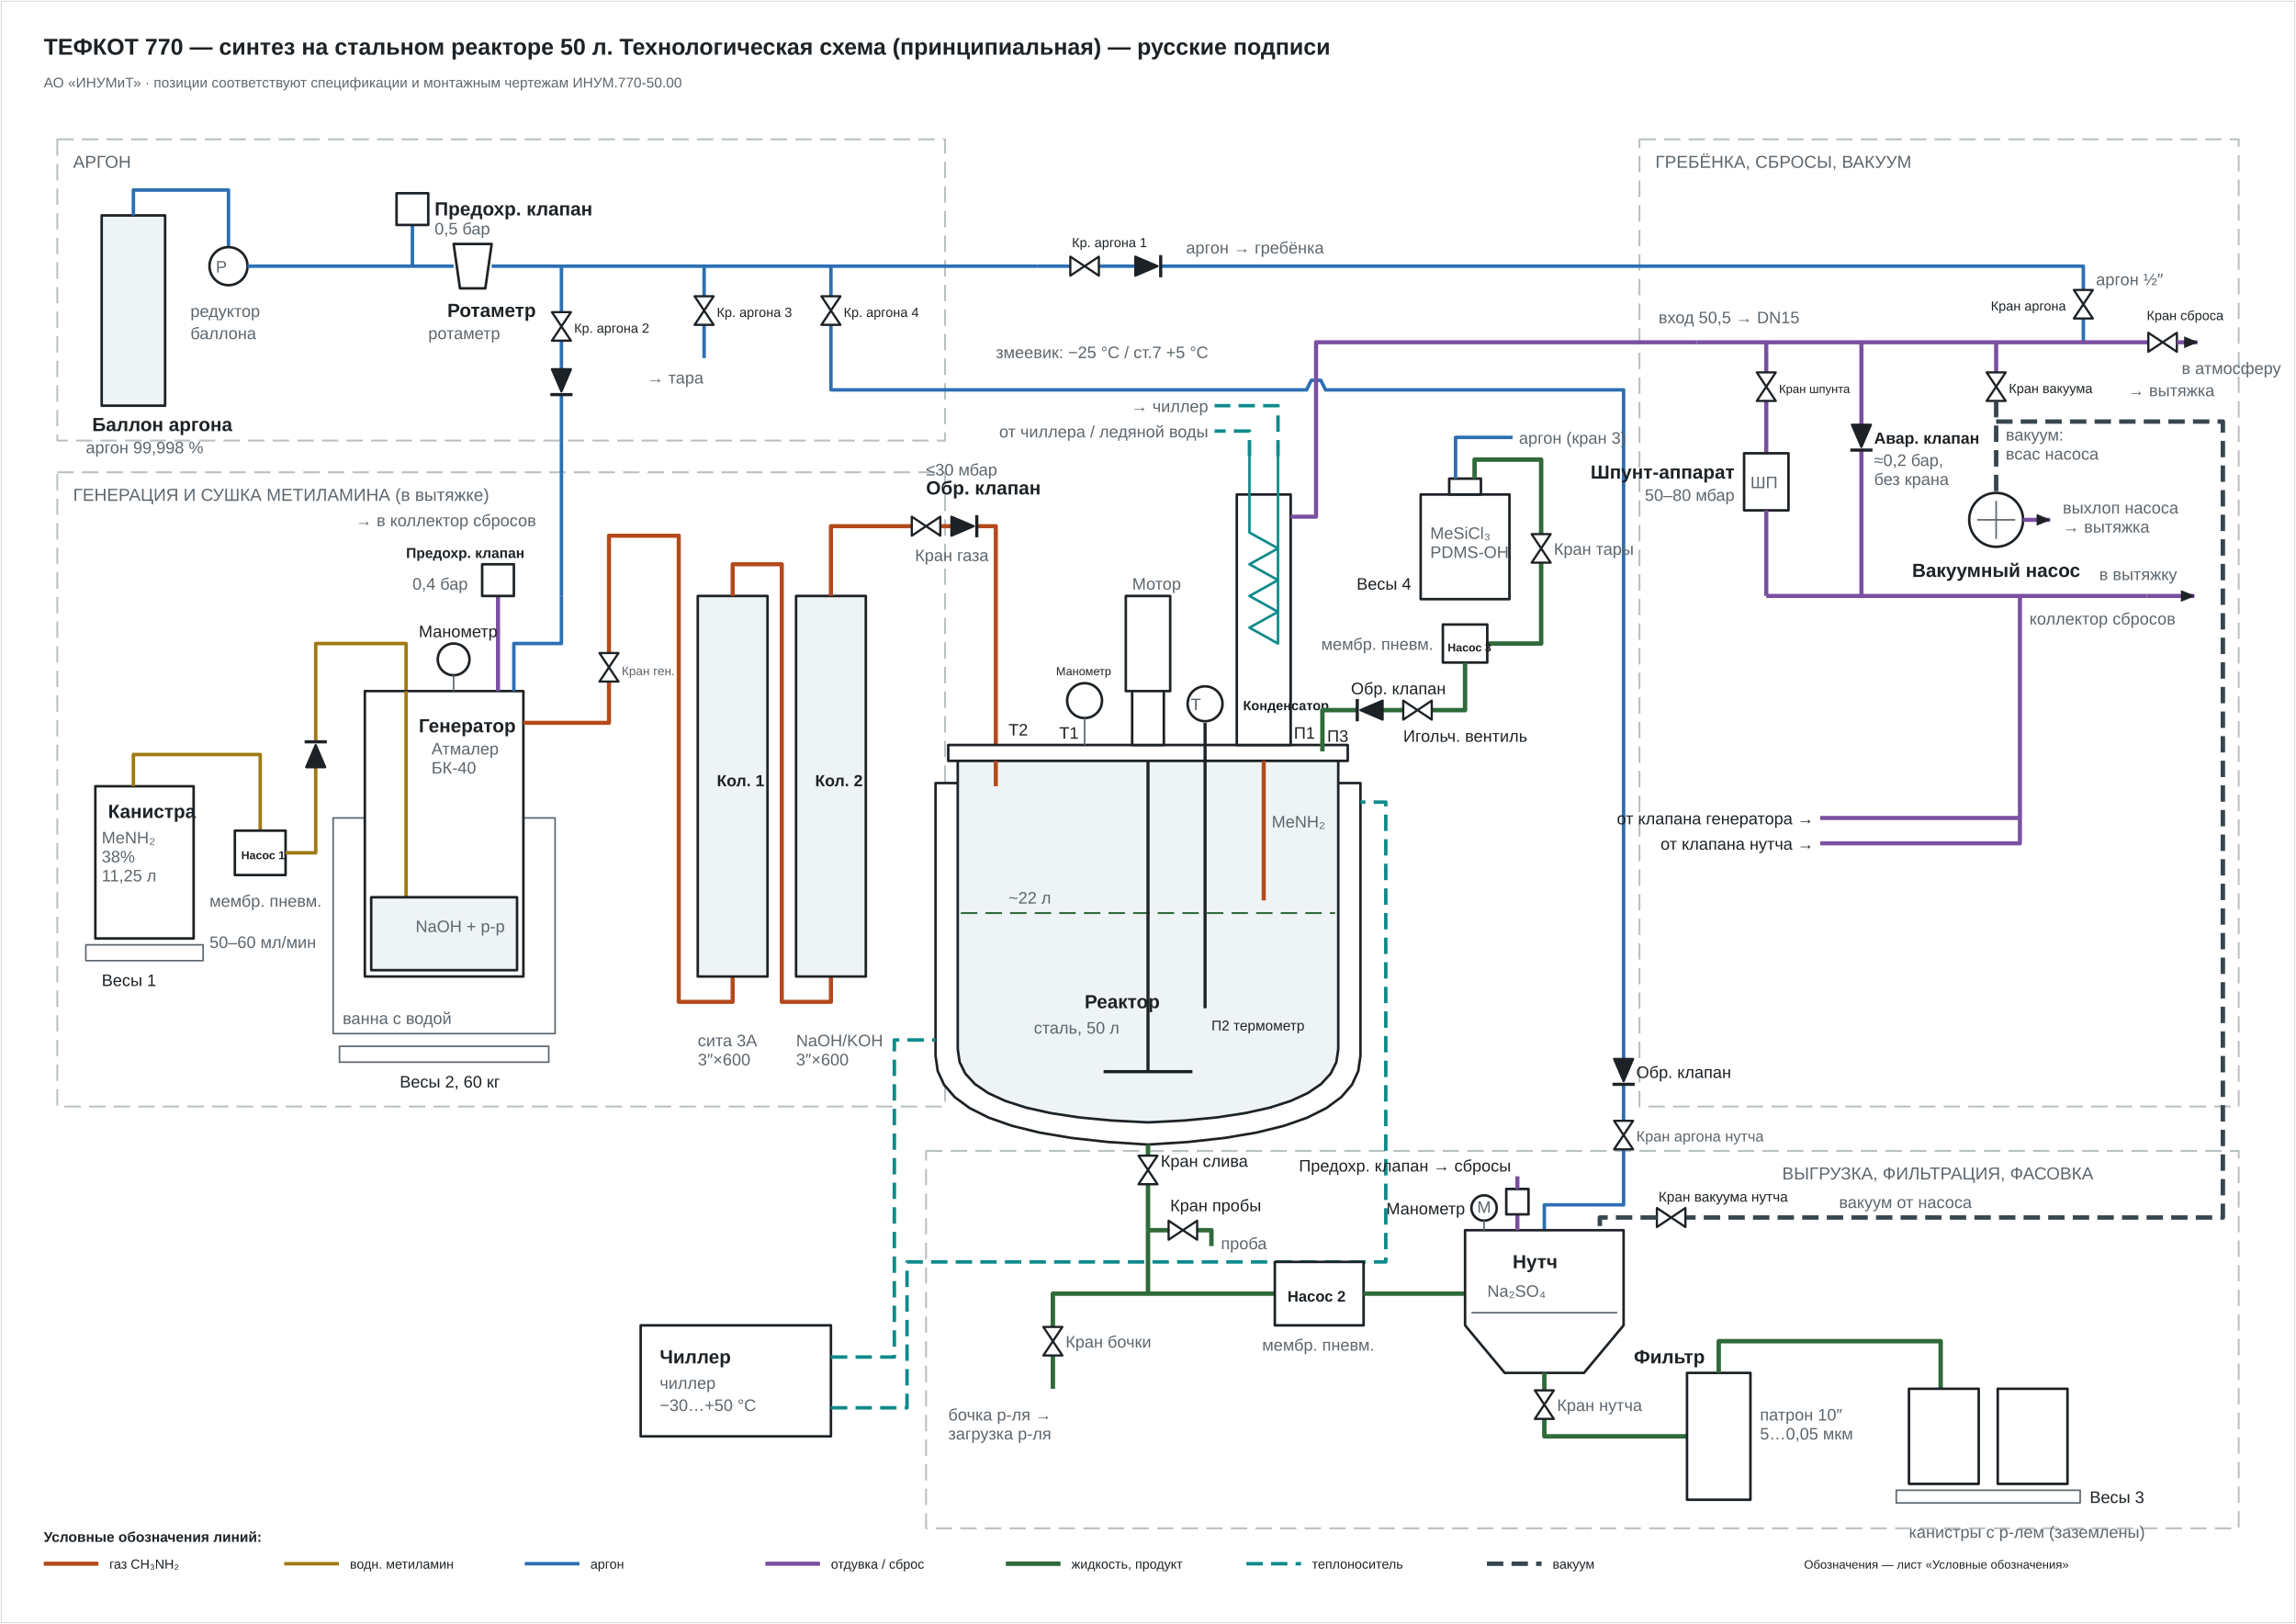
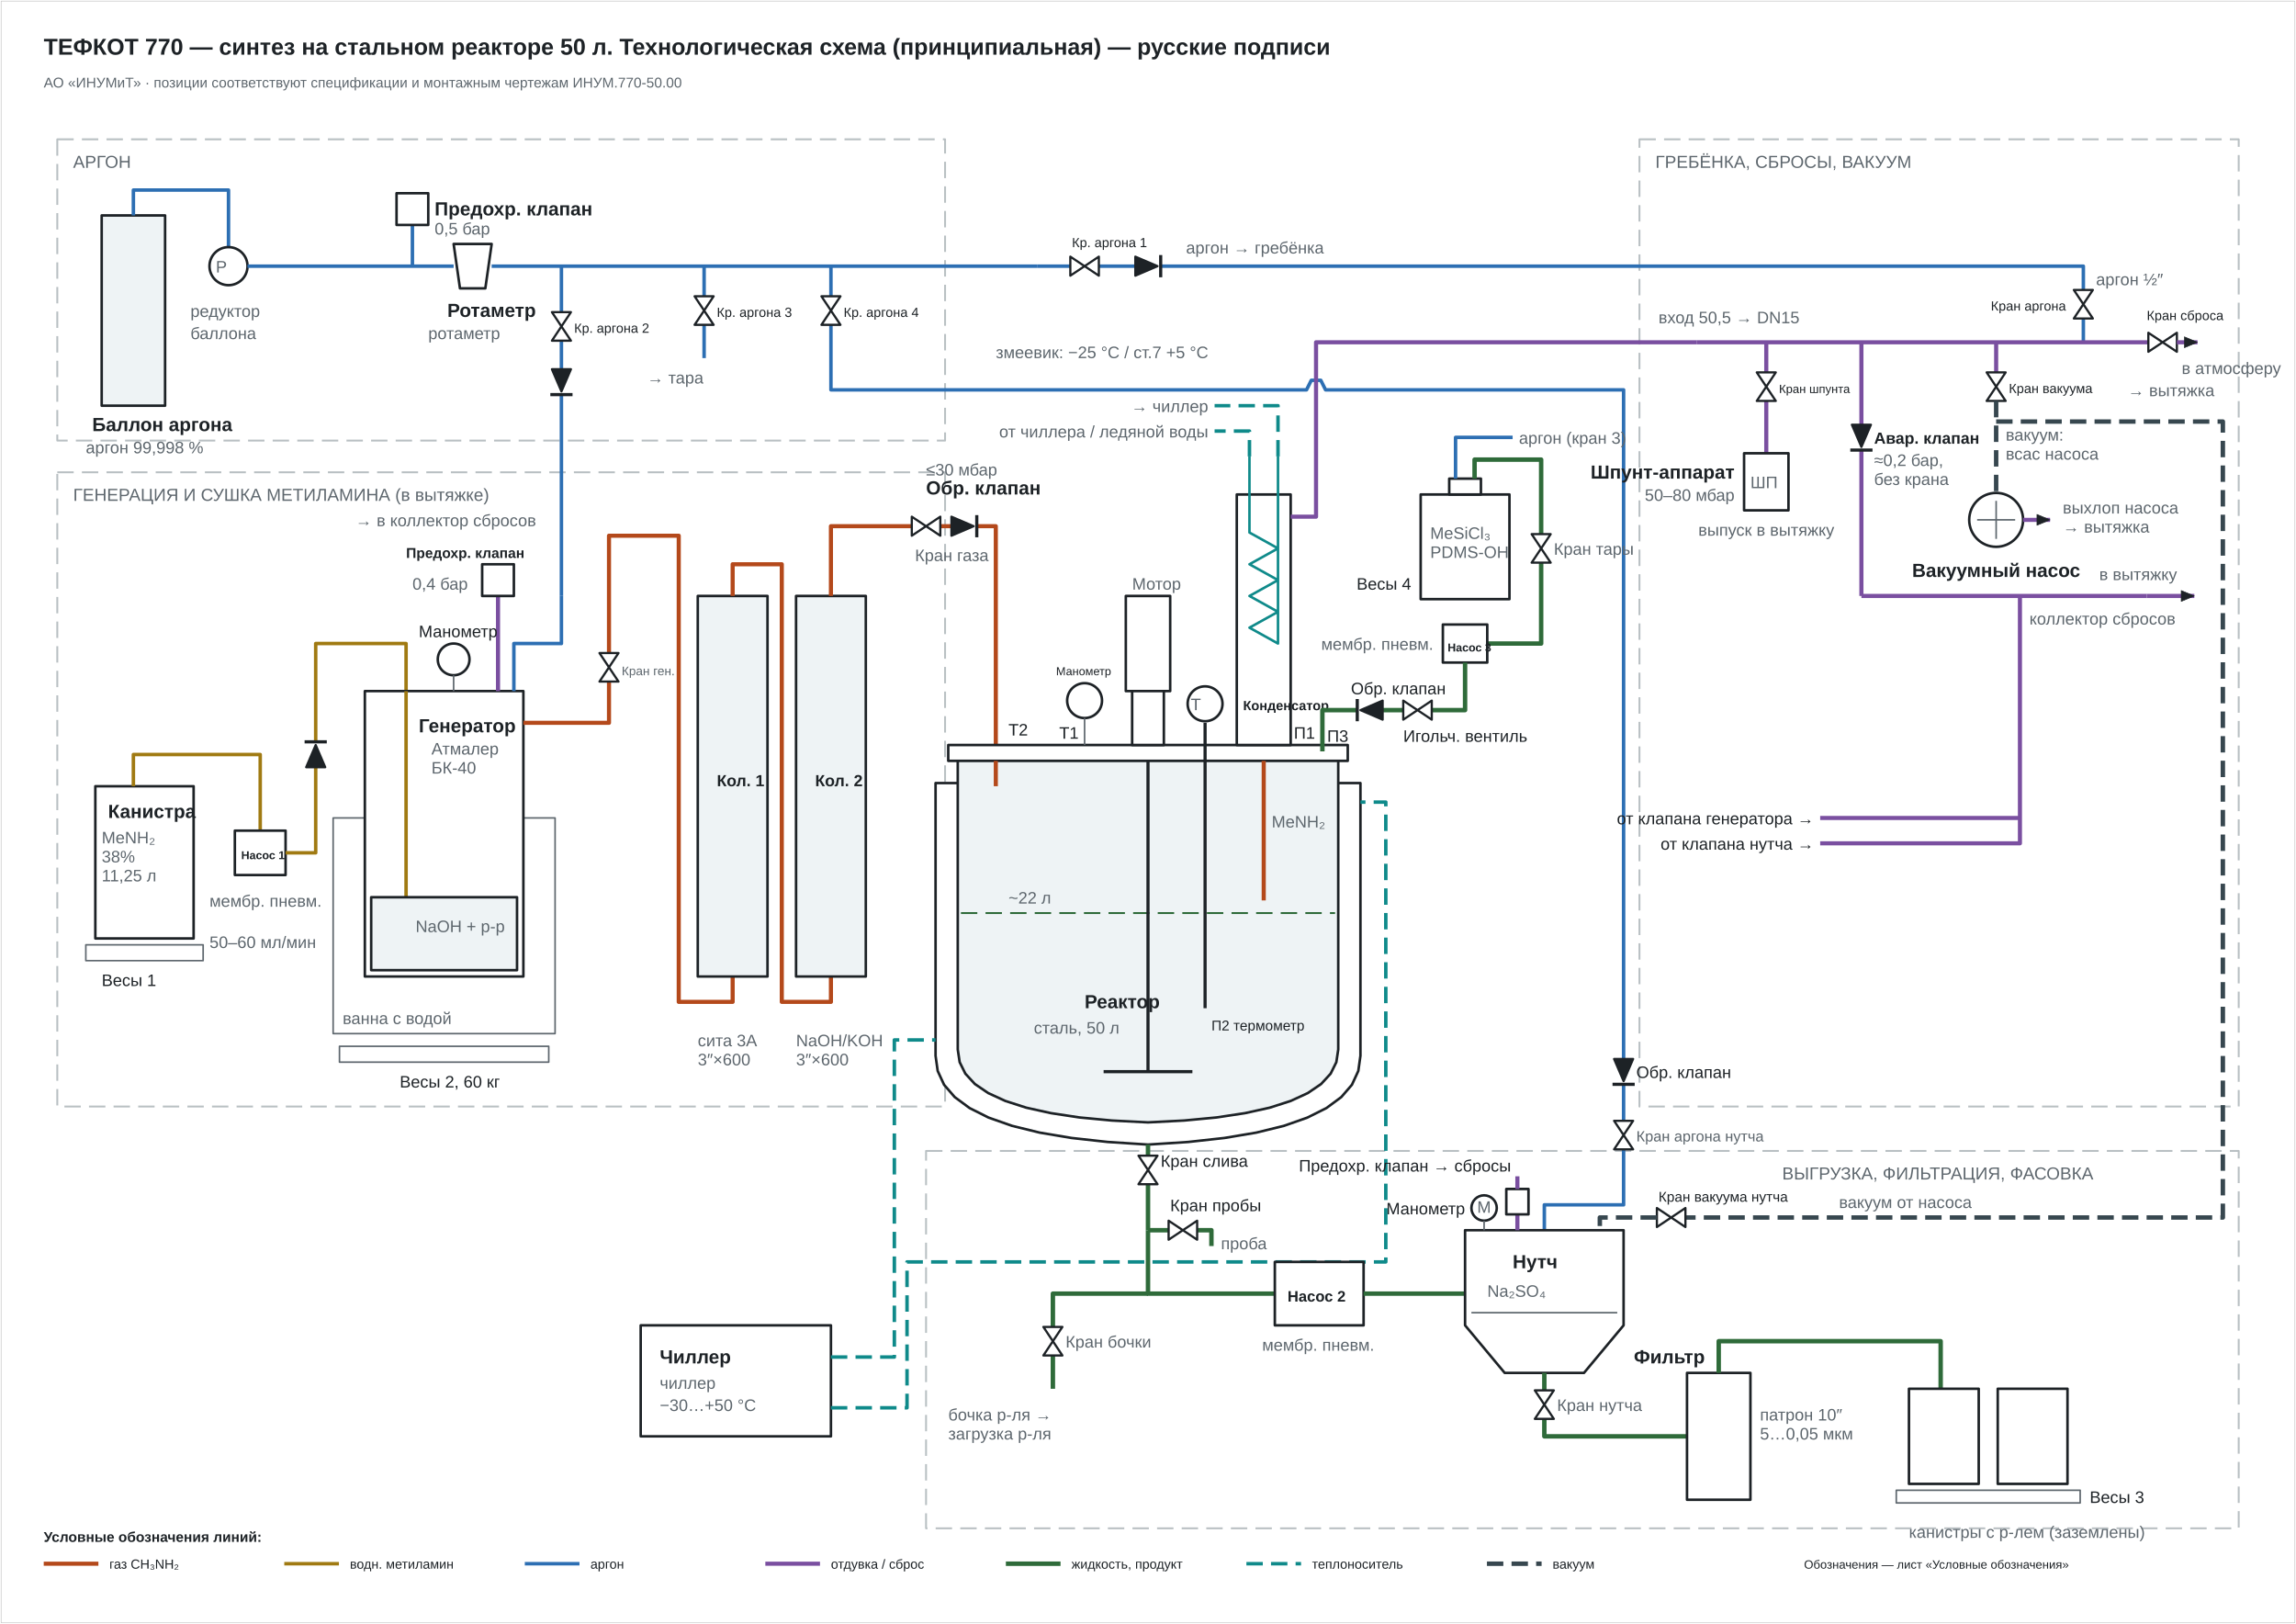
<svg xmlns="http://www.w3.org/2000/svg" viewBox="0 0 420.0 297.0" width="420.0mm" height="297.0mm" font-family="Arial, 'Liberation Sans', sans-serif">
  <rect width="100%" height="100%" fill="#fff" />
  <path d="M0.20,0.20 L419.80,0.20 L419.80,296.80 L0.20,296.80 Z" fill="none" stroke="#bbbbbb" stroke-width="0.1" stroke-linejoin="round" />
  <text x="8.00" y="10.00" font-size="4.2" text-anchor="start" fill="#1d2226" font-weight="bold">ТЕФКОТ 770 — синтез на стальном реакторе 50 л. Технологическая схема (принципиальная) — русские подписи</text>
  <text x="8.00" y="16.00" font-size="2.6" text-anchor="start" fill="#5d666d">АО «ИНУМиТ» · позиции соответствуют спецификации и монтажным чертежам ИНУМ.770-50.00</text>
  <path d="M10.48,25.48 L172.88,25.48 L172.88,80.58 L10.48,80.58 Z" fill="none" stroke="#b9c0c3" stroke-width="0.348" stroke-dasharray="3 1.5" stroke-linejoin="round" />
  <text x="13.38" y="30.70" font-size="3.19" text-anchor="start" fill="#5d666d">АРГОН</text>
  <path d="M10.48,86.38 L172.88,86.38 L172.88,202.38 L10.48,202.38 Z" fill="none" stroke="#b9c0c3" stroke-width="0.348" stroke-dasharray="3 1.5" stroke-linejoin="round" />
  <text x="13.38" y="91.60" font-size="3.19" text-anchor="start" fill="#5d666d">ГЕНЕРАЦИЯ И СУШКА МЕТИЛАМИНА (в вытяжке)</text>
  <path d="M299.90,25.48 L409.52,25.48 L409.52,202.38 L299.90,202.38 Z" fill="none" stroke="#b9c0c3" stroke-width="0.348" stroke-dasharray="3 1.5" stroke-linejoin="round" />
  <text x="302.80" y="30.70" font-size="3.19" text-anchor="start" fill="#5d666d">ГРЕБЁНКА, СБРОСЫ, ВАКУУМ</text>
  <path d="M169.40,210.50 L409.52,210.50 L409.52,279.52 L169.40,279.52 Z" fill="none" stroke="#b9c0c3" stroke-width="0.348" stroke-dasharray="3 1.5" stroke-linejoin="round" />
  <text x="326.00" y="215.72" font-size="3.19" text-anchor="start" fill="#5d666d">ВЫГРУЗКА, ФИЛЬТРАЦИЯ, ФАСОВКА</text>
  <path d="M18.60,39.40 L30.20,39.40 L30.20,74.20 L18.60,74.20 Z" fill="#eef3f5" stroke="#1d2226" stroke-width="0.464" stroke-linejoin="round" />
  <text x="16.86" y="78.84" font-size="3.48" text-anchor="start" fill="#1d2226" font-weight="bold">Баллон аргона</text>
  <text x="15.70" y="82.90" font-size="3.045" text-anchor="start" fill="#5d666d">аргон 99,998 %</text>
  <path d="M24.40,39.40 L24.40,34.76 L41.80,34.76 L41.80,45.20" fill="none" stroke="#2d6fb3" stroke-width="0.638" stroke-linejoin="round" />
  <circle cx="41.80" cy="48.68" r="3.48" fill="#ffffff" stroke="#1d2226" stroke-width="0.464" />
  <text x="39.48" y="49.84" font-size="3.045" text-anchor="start" fill="#5d666d">Р</text>
  <text x="34.84" y="57.96" font-size="3.045" text-anchor="start" fill="#5d666d">редуктор</text>
  <text x="34.84" y="62.02" font-size="3.045" text-anchor="start" fill="#5d666d">баллона</text>
  <path d="M45.28,48.68 L82.98,48.68" fill="none" stroke="#2d6fb3" stroke-width="0.638" stroke-linejoin="round" />
  <path d="M75.44,48.68 L75.44,41.14" fill="none" stroke="#2d6fb3" stroke-width="0.638" stroke-linejoin="round" />
  <path d="M72.54,35.34 L78.34,35.34 L78.34,41.14 L72.54,41.14 Z" fill="#ffffff" stroke="#1d2226" stroke-width="0.464" stroke-linejoin="round" />
  <text x="79.50" y="39.40" font-size="3.48" text-anchor="start" fill="#1d2226" font-weight="bold">Предохр. клапан</text>
  <text x="79.50" y="42.88" font-size="3.045" text-anchor="start" fill="#5d666d">0,5 бар</text>
  <path d="M82.98,44.62 L89.94,44.62 L88.78,52.74 L84.14,52.74 Z" fill="#ffffff" stroke="#1d2226" stroke-width="0.464" stroke-linejoin="round" />
  <text x="81.82" y="57.96" font-size="3.48" text-anchor="start" fill="#1d2226" font-weight="bold">Ротаметр</text>
  <text x="78.34" y="62.02" font-size="3.045" text-anchor="start" fill="#5d666d">ротаметр</text>
  <path d="M89.94,48.68 L169.40,48.68 L189.70,48.68" fill="none" stroke="#2d6fb3" stroke-width="0.638" stroke-linejoin="round" />
  <path d="M102.70,48.68 L102.70,57.09" fill="none" stroke="#2d6fb3" stroke-width="0.638" stroke-linejoin="round" />
  <path d="M102.70,62.31 L102.70,67.53" fill="none" stroke="#2d6fb3" stroke-width="0.638" stroke-linejoin="round" />
  <path d="M102.70,72.17 L102.70,109.00" fill="none" stroke="#2d6fb3" stroke-width="0.638" stroke-linejoin="round" />
  <path d="M100.96,57.09 L104.44,62.31 L100.96,62.31 L104.44,57.09 Z" fill="#ffffff" stroke="#1d2226" stroke-width="0.406" stroke-linejoin="round" />
  <text x="105.02" y="60.86" font-size="2.436" text-anchor="start" fill="#1d2226">Кр. аргона 2</text>
  <path d="M100.96,67.53 L102.70,71.59 L104.44,67.53 Z" fill="#1d2226" stroke="#1d2226" stroke-width="0.406" stroke-linejoin="round" />
  <path d="M100.67,72.17 L104.73,72.17" fill="none" stroke="#1d2226" stroke-width="0.58" stroke-linejoin="round" />
  <path d="M128.80,48.68 L128.80,54.19" fill="none" stroke="#2d6fb3" stroke-width="0.638" stroke-linejoin="round" />
  <path d="M128.80,59.41 L128.80,65.50" fill="none" stroke="#2d6fb3" stroke-width="0.638" stroke-linejoin="round" />
  <path d="M127.06,54.19 L130.54,59.41 L127.06,59.41 L130.54,54.19 Z" fill="#ffffff" stroke="#1d2226" stroke-width="0.406" stroke-linejoin="round" />
  <text x="131.12" y="57.96" font-size="2.436" text-anchor="start" fill="#1d2226">Кр. аргона 3</text>
  <text x="118.36" y="70.14" font-size="3.045" text-anchor="start" fill="#5d666d">→ тара</text>
  <path d="M152.00,48.68 L152.00,54.19" fill="none" stroke="#2d6fb3" stroke-width="0.638" stroke-linejoin="round" />
  <path d="M152.00,59.41 L152.00,71.30 L239.00,71.30 L239.87,69.56 L241.61,69.56 L242.48,71.30 L297.00,71.30 L297.00,193.68" fill="none" stroke="#2d6fb3" stroke-width="0.638" stroke-linejoin="round" />
  <path d="M297.00,198.32 L297.00,204.99" fill="none" stroke="#2d6fb3" stroke-width="0.638" stroke-linejoin="round" />
  <path d="M297.00,210.21 L297.00,220.36 L282.50,220.36 L282.50,225.00" fill="none" stroke="#2d6fb3" stroke-width="0.638" stroke-linejoin="round" />
  <path d="M150.26,54.19 L153.74,59.41 L150.26,59.41 L153.74,54.19 Z" fill="#ffffff" stroke="#1d2226" stroke-width="0.406" stroke-linejoin="round" />
  <text x="154.32" y="57.96" font-size="2.436" text-anchor="start" fill="#1d2226">Кр. аргона 4</text>
  <path d="M295.26,193.68 L297.00,197.74 L298.74,193.68 Z" fill="#1d2226" stroke="#1d2226" stroke-width="0.406" stroke-linejoin="round" />
  <path d="M294.97,198.32 L299.03,198.32" fill="none" stroke="#1d2226" stroke-width="0.58" stroke-linejoin="round" />
  <text x="299.32" y="197.16" font-size="3.045" text-anchor="start" fill="#1d2226">Обр. клапан</text>
  <path d="M295.26,204.99 L298.74,210.21 L295.26,210.21 L298.74,204.99 Z" fill="#ffffff" stroke="#1d2226" stroke-width="0.406" stroke-linejoin="round" />
  <text x="299.32" y="208.76" font-size="2.74" text-anchor="start" fill="#5d666d">Кран аргона нутча</text>
  <path d="M189.70,48.68 L195.79,48.68" fill="none" stroke="#2d6fb3" stroke-width="0.638" stroke-linejoin="round" />
  <path d="M201.01,48.68 L207.68,48.68" fill="none" stroke="#2d6fb3" stroke-width="0.638" stroke-linejoin="round" />
  <path d="M212.32,48.68 L381.10,48.68 L381.10,53.03" fill="none" stroke="#2d6fb3" stroke-width="0.638" stroke-linejoin="round" />
  <path d="M381.10,58.25 L381.10,62.60" fill="none" stroke="#2d6fb3" stroke-width="0.638" stroke-linejoin="round" />
  <path d="M195.79,46.94 L201.01,50.42 L201.01,46.94 L195.79,50.42 Z" fill="#ffffff" stroke="#1d2226" stroke-width="0.406" stroke-linejoin="round" />
  <text x="196.08" y="45.20" font-size="2.436" text-anchor="start" fill="#1d2226">Кр. аргона 1</text>
  <path d="M207.68,46.94 L211.74,48.68 L207.68,50.42 Z" fill="#1d2226" stroke="#1d2226" stroke-width="0.406" stroke-linejoin="round" />
  <path d="M212.32,46.65 L212.32,50.71" fill="none" stroke="#1d2226" stroke-width="0.58" stroke-linejoin="round" />
  <text x="216.96" y="46.36" font-size="3.045" text-anchor="start" fill="#5d666d">аргон → гребёнка</text>
  <path d="M17.44,143.80 L35.42,143.80 L35.42,171.64 L17.44,171.64 Z" fill="#ffffff" stroke="#1d2226" stroke-width="0.464" stroke-linejoin="round" />
  <text x="19.76" y="149.60" font-size="3.48" text-anchor="start" fill="#1d2226" font-weight="bold">Канистра</text>
  <text x="18.60" y="154.24" font-size="3.045" text-anchor="start" fill="#5d666d">MeNH₂</text>
  <text x="18.60" y="157.72" font-size="3.045" text-anchor="start" fill="#5d666d">38%</text>
  <text x="18.60" y="161.20" font-size="3.045" text-anchor="start" fill="#5d666d">11,25 л</text>
  <path d="M15.70,172.80 L37.16,172.80 L37.16,175.70 L15.70,175.70 Z" fill="none" stroke="#5d666d" stroke-width="0.29" stroke-linejoin="round" />
  <text x="18.60" y="180.34" font-size="3.045" text-anchor="start" fill="#1d2226">Весы 1</text>
  <path d="M24.40,143.80 L24.40,138.00 L47.60,138.00 L47.60,151.92" fill="none" stroke="#a07a12" stroke-width="0.638" stroke-linejoin="round" />
  <path d="M42.96,151.92 L52.24,151.92 L52.24,160.04 L42.96,160.04 Z" fill="#ffffff" stroke="#1d2226" stroke-width="0.464" stroke-linejoin="round" />
  <text x="44.12" y="157.14" font-size="2.088" text-anchor="start" fill="#1d2226" font-weight="bold">Насос 1</text>
  <text x="38.32" y="165.84" font-size="3.045" text-anchor="start" fill="#5d666d">мембр. пневм.</text>
  <text x="38.32" y="173.38" font-size="3.045" text-anchor="start" fill="#5d666d">50–60 мл/мин</text>
  <path d="M52.24,155.98 L57.75,155.98 L57.75,140.32" fill="none" stroke="#a07a12" stroke-width="0.638" stroke-linejoin="round" />
  <path d="M57.75,135.68 L57.75,117.70 L74.28,117.70 L74.28,126.40" fill="none" stroke="#a07a12" stroke-width="0.638" stroke-linejoin="round" />
  <path d="M56.01,140.32 L57.75,136.26 L59.49,140.32 Z" fill="#1d2226" stroke="#1d2226" stroke-width="0.406" stroke-linejoin="round" />
  <path d="M55.72,135.68 L59.78,135.68" fill="none" stroke="#1d2226" stroke-width="0.58" stroke-linejoin="round" />
  <path d="M60.94,149.60 L101.54,149.60 L101.54,189.04 L60.94,189.04 Z" fill="none" stroke="#5d666d" stroke-width="0.29" stroke-linejoin="round" />
  <text x="62.68" y="187.30" font-size="3.045" text-anchor="start" fill="#5d666d">ванна с водой</text>
  <path d="M66.74,126.40 L95.74,126.40 L95.74,178.60 L66.74,178.60 Z" fill="#ffffff" stroke="#1d2226" stroke-width="0.464" stroke-linejoin="round" />
  <path d="M74.28,126.40 L74.28,172.80" fill="none" stroke="#a07a12" stroke-width="0.638" stroke-linejoin="round" />
  <path d="M67.90,164.10 L94.58,164.10 L94.58,177.44 L67.90,177.44 Z" fill="#eef3f5" stroke="#1d2226" stroke-width="0.464" stroke-linejoin="round" />
  <text x="76.02" y="170.48" font-size="3.045" text-anchor="start" fill="#5d666d">NaOH + р-р</text>
  <text x="76.60" y="133.94" font-size="3.48" text-anchor="start" fill="#1d2226" font-weight="bold">Генератор</text>
  <text x="78.92" y="138.00" font-size="3.045" text-anchor="start" fill="#5d666d">Атмалер</text>
  <text x="78.92" y="141.48" font-size="3.045" text-anchor="start" fill="#5d666d">БК-40</text>
  <path d="M62.10,191.36 L100.38,191.36 L100.38,194.26 L62.10,194.26 Z" fill="none" stroke="#5d666d" stroke-width="0.29" stroke-linejoin="round" />
  <text x="73.12" y="198.90" font-size="3.045" text-anchor="start" fill="#1d2226">Весы 2, 60 кг</text>
  <path d="M91.10,126.40 L91.10,117.70 L91.10,109.00" fill="none" stroke="#7a4fa0" stroke-width="0.754" stroke-linejoin="round" />
  <path d="M88.20,103.20 L94.00,103.20 L94.00,109.00 L88.20,109.00 Z" fill="#ffffff" stroke="#1d2226" stroke-width="0.464" stroke-linejoin="round" />
  <text x="74.28" y="102.04" font-size="2.61" text-anchor="start" fill="#1d2226" font-weight="bold">Предохр. клапан</text>
  <text x="75.44" y="107.84" font-size="3.045" text-anchor="start" fill="#5d666d">0,4 бар</text>
  <text x="65.00" y="96.24" font-size="3.045" text-anchor="start" fill="#5d666d">→ в коллектор сбросов</text>
  <circle cx="82.98" cy="120.60" r="2.90" fill="#ffffff" stroke="#1d2226" stroke-width="0.464" />
  <path d="M82.98,123.50 L82.98,126.40" fill="none" stroke="#5d666d" stroke-width="0.29" stroke-linejoin="round" />
  <text x="76.60" y="116.54" font-size="3.045" text-anchor="start" fill="#1d2226">Манометр</text>
  <path d="M102.70,109.00 L102.70,117.70 L94.00,117.70 L94.00,126.40" fill="none" stroke="#2d6fb3" stroke-width="0.638" stroke-linejoin="round" />
  <path d="M95.74,132.20 L111.40,132.20 L111.40,124.66" fill="none" stroke="#b4491b" stroke-width="0.754" stroke-linejoin="round" />
  <path d="M111.40,119.44 L111.40,97.98 L124.16,97.98 L124.16,183.24 L134.02,183.24 L134.02,178.60" fill="none" stroke="#b4491b" stroke-width="0.754" stroke-linejoin="round" />
  <path d="M109.66,119.44 L113.14,124.66 L109.66,124.66 L113.14,119.44 Z" fill="#ffffff" stroke="#1d2226" stroke-width="0.406" stroke-linejoin="round" />
  <text x="113.72" y="123.50" font-size="2.284" text-anchor="start" fill="#5d666d">Кран ген.</text>
  <path d="M127.64,109.00 L140.40,109.00 L140.40,178.60 L127.64,178.60 Z" fill="#eef3f5" stroke="#1d2226" stroke-width="0.464" stroke-linejoin="round" />
  <text x="131.12" y="143.80" font-size="2.958" text-anchor="start" fill="#1d2226" font-weight="bold">Кол. 1</text>
  <text x="127.64" y="191.36" font-size="3.045" text-anchor="start" fill="#5d666d">сита 3А</text>
  <text x="127.64" y="194.84" font-size="3.045" text-anchor="start" fill="#5d666d">3″×600</text>
  <path d="M134.02,109.00 L134.02,103.20 L143.01,103.20 L143.01,183.24 L152.00,183.24 L152.00,178.60" fill="none" stroke="#b4491b" stroke-width="0.754" stroke-linejoin="round" />
  <path d="M145.62,109.00 L158.38,109.00 L158.38,178.60 L145.62,178.60 Z" fill="#eef3f5" stroke="#1d2226" stroke-width="0.464" stroke-linejoin="round" />
  <text x="149.10" y="143.80" font-size="2.958" text-anchor="start" fill="#1d2226" font-weight="bold">Кол. 2</text>
  <text x="145.62" y="191.36" font-size="3.045" text-anchor="start" fill="#5d666d">NaOH/KOH</text>
  <text x="145.62" y="194.84" font-size="3.045" text-anchor="start" fill="#5d666d">3″×600</text>
  <path d="M152.00,109.00 L152.00,96.24 L166.79,96.24" fill="none" stroke="#b4491b" stroke-width="0.754" stroke-linejoin="round" />
  <path d="M172.01,96.24 L174.04,96.24" fill="none" stroke="#b4491b" stroke-width="0.754" stroke-linejoin="round" />
  <path d="M178.68,96.24 L182.16,96.24 L182.16,136.26" fill="none" stroke="#b4491b" stroke-width="0.754" stroke-linejoin="round" />
  <path d="M166.79,94.50 L172.01,97.98 L172.01,94.50 L166.79,97.98 Z" fill="#ffffff" stroke="#1d2226" stroke-width="0.406" stroke-linejoin="round" />
  <text x="167.37" y="102.62" font-size="3.045" text-anchor="start" fill="#5d666d">Кран газа</text>
  <path d="M174.04,94.50 L178.10,96.24 L174.04,97.98 Z" fill="#1d2226" stroke="#1d2226" stroke-width="0.406" stroke-linejoin="round" />
  <path d="M178.68,94.21 L178.68,98.27" fill="none" stroke="#1d2226" stroke-width="0.58" stroke-linejoin="round" />
  <text x="169.40" y="90.44" font-size="3.48" text-anchor="start" fill="#1d2226" font-weight="bold">Обр. клапан</text>
  <text x="169.40" y="86.96" font-size="3.045" text-anchor="start" fill="#5d666d">≤30 мбар</text>
  <path d="M171.14,143.22 L171.14,193.10 L171.53,195.87 L172.69,198.39 L174.64,200.65 L177.36,202.66 L180.85,204.41 L185.13,205.91 L190.18,207.15 L196.01,208.13 L202.62,208.86 L210.00,209.34 L217.38,208.86 L223.99,208.13 L229.82,207.15 L234.87,205.91 L239.14,204.41 L242.64,202.66 L245.36,200.65 L247.31,198.39 L248.47,195.87 L248.86,193.10 L248.86,143.22 Z" fill="#ffffff" stroke="#1d2226" stroke-width="0.464" stroke-linejoin="round" />
  <path d="M175.20,138.00 L175.20,191.94 L175.55,194.27 L176.59,196.37 L178.33,198.26 L180.77,199.92 L183.90,201.36 L187.73,202.59 L192.25,203.59 L197.47,204.38 L203.39,204.94 L210.00,205.28 L216.61,204.94 L222.53,204.38 L227.75,203.59 L232.27,202.59 L236.10,201.36 L239.23,199.92 L241.67,198.26 L243.41,196.37 L244.45,194.27 L244.80,191.94 L244.80,138.00 Z" fill="#eef3f5" stroke="#1d2226" stroke-width="0.464" stroke-linejoin="round" />
  <path d="M173.46,136.26 L246.54,136.26 L246.54,139.16 L173.46,139.16 Z" fill="#ffffff" stroke="#1d2226" stroke-width="0.464" stroke-linejoin="round" />
  <path d="M175.78,167.00 L244.22,167.00" fill="none" stroke="#2f6b3a" stroke-width="0.348" stroke-dasharray="3 1.5" stroke-linejoin="round" />
  <text x="184.48" y="165.26" font-size="3.045" text-anchor="start" fill="#5d666d">~22 л</text>
  <text x="198.40" y="184.40" font-size="3.48" text-anchor="start" fill="#1d2226" font-weight="bold">Реактор</text>
  <text x="189.12" y="189.04" font-size="3.045" text-anchor="start" fill="#5d666d">сталь, 50 л</text>
  <path d="M182.16,139.16 L182.16,143.80" fill="none" stroke="#b4491b" stroke-width="0.754" stroke-linejoin="round" />
  <path d="M231.17,139.16 L231.17,164.68" fill="none" stroke="#b4491b" stroke-width="0.754" stroke-linejoin="round" />
  <text x="232.62" y="151.34" font-size="3.045" text-anchor="start" fill="#5d666d">MeNH₂</text>
  <text x="184.48" y="134.52" font-size="3.045" text-anchor="start" fill="#1d2226">Т2</text>
  <circle cx="198.40" cy="128.14" r="3.19" fill="#ffffff" stroke="#1d2226" stroke-width="0.464" />
  <path d="M198.40,131.33 L198.40,136.26" fill="none" stroke="#5d666d" stroke-width="0.29" stroke-linejoin="round" />
  <text x="193.18" y="123.50" font-size="2.131" text-anchor="start" fill="#1d2226">Манометр</text>
  <text x="193.76" y="135.10" font-size="3.045" text-anchor="start" fill="#1d2226">Т1</text>
  <path d="M205.94,109.00 L214.06,109.00 L214.06,126.40 L205.94,126.40 Z" fill="#ffffff" stroke="#1d2226" stroke-width="0.464" stroke-linejoin="round" />
  <text x="207.10" y="107.84" font-size="3.045" text-anchor="start" fill="#5d666d">Мотор</text>
  <path d="M207.10,126.40 L212.90,126.40 L212.90,136.26 L207.10,136.26 Z" fill="#ffffff" stroke="#1d2226" stroke-width="0.464" stroke-linejoin="round" />
  <path d="M210.00,139.16 L210.00,196.00" fill="none" stroke="#1d2226" stroke-width="0.58" stroke-linejoin="round" />
  <path d="M201.88,196.00 L218.12,196.00" fill="none" stroke="#1d2226" stroke-width="0.58" stroke-linejoin="round" />
  <path d="M220.44,132.20 L220.44,184.40" fill="none" stroke="#1d2226" stroke-width="0.58" stroke-linejoin="round" />
  <circle cx="220.44" cy="128.72" r="3.19" fill="#ffffff" stroke="#1d2226" stroke-width="0.464" />
  <text x="217.83" y="129.88" font-size="3.045" text-anchor="start" fill="#5d666d">Т</text>
  <text x="221.60" y="188.46" font-size="2.588" text-anchor="start" fill="#1d2226">П2 термометр</text>
  <path d="M226.24,90.44 L236.10,90.44 L236.10,136.26 L226.24,136.26 Z" fill="#ffffff" stroke="#1d2226" stroke-width="0.464" stroke-linejoin="round" />
  <path d="M228.56,83.48 L228.56,97.40 L233.78,100.30 L228.56,103.20 L233.78,106.10 L228.56,109.00 L233.78,111.90 L228.56,114.80 L233.78,117.70 L233.78,83.48" fill="none" stroke="#0f8a8a" stroke-width="0.464" stroke-linejoin="round" />
  <path d="M228.56,83.48 L228.56,78.84 L222.18,78.84" fill="none" stroke="#0f8a8a" stroke-width="0.638" stroke-dasharray="3 1.5" stroke-linejoin="round" />
  <path d="M233.78,83.48 L233.78,74.20 L222.18,74.20" fill="none" stroke="#0f8a8a" stroke-width="0.638" stroke-dasharray="3 1.5" stroke-linejoin="round" />
  <text x="221.02" y="75.36" font-size="3.045" text-anchor="end" fill="#5d666d">→ чиллер</text>
  <text x="221.02" y="80.00" font-size="3.045" text-anchor="end" fill="#5d666d">от чиллера / ледяной воды</text>
  <text x="227.40" y="129.88" font-size="2.436" text-anchor="start" fill="#1d2226" font-weight="bold">Конденсатор</text>
  <text x="182.16" y="65.50" font-size="3.045" text-anchor="start" fill="#5d666d">змеевик: −25 °C / ст.7 +5 °C</text>
  <text x="236.68" y="135.10" font-size="3.045" text-anchor="start" fill="#1d2226">П1</text>
  <path d="M259.88,90.44 L276.12,90.44 L276.12,109.58 L259.88,109.58 Z" fill="#ffffff" stroke="#1d2226" stroke-width="0.464" stroke-linejoin="round" />
  <path d="M265.10,87.54 L270.90,87.54 L270.90,90.44 L265.10,90.44 Z" fill="#ffffff" stroke="#1d2226" stroke-width="0.464" stroke-linejoin="round" />
  <text x="261.62" y="98.56" font-size="3.045" text-anchor="start" fill="#5d666d">MeSiCl₃</text>
  <text x="261.62" y="102.04" font-size="3.045" text-anchor="start" fill="#5d666d">PDMS-OH</text>
  <text x="258.14" y="107.84" font-size="3.045" text-anchor="end" fill="#1d2226">Весы 4</text>
  <path d="M266.26,87.54 L266.26,80.00 L276.70,80.00" fill="none" stroke="#2d6fb3" stroke-width="0.638" stroke-linejoin="round" />
  <text x="277.86" y="81.16" font-size="3.045" text-anchor="start" fill="#5d666d">аргон (кран 3)</text>
  <path d="M269.74,87.54 L269.74,84.06 L281.92,84.06 L281.92,97.69" fill="none" stroke="#2f6b3a" stroke-width="0.812" stroke-linejoin="round" />
  <path d="M281.92,102.91 L281.92,117.70 L272.06,117.70" fill="none" stroke="#2f6b3a" stroke-width="0.812" stroke-linejoin="round" />
  <path d="M280.18,97.69 L283.66,102.91 L280.18,102.91 L283.66,97.69 Z" fill="#ffffff" stroke="#1d2226" stroke-width="0.406" stroke-linejoin="round" />
  <text x="284.24" y="101.46" font-size="3.045" text-anchor="start" fill="#5d666d">Кран тары</text>
  <path d="M263.94,114.22 L272.06,114.22 L272.06,121.18 L263.94,121.18 Z" fill="#ffffff" stroke="#1d2226" stroke-width="0.464" stroke-linejoin="round" />
  <text x="264.81" y="119.15" font-size="2.088" text-anchor="start" fill="#1d2226" font-weight="bold">Насос 3</text>
  <text x="262.20" y="118.86" font-size="3.045" text-anchor="end" fill="#5d666d">мембр. пневм.</text>
  <path d="M268.00,121.18 L268.00,129.88 L261.91,129.88" fill="none" stroke="#2f6b3a" stroke-width="0.812" stroke-linejoin="round" />
  <path d="M256.69,129.88 L252.92,129.88" fill="none" stroke="#2f6b3a" stroke-width="0.812" stroke-linejoin="round" />
  <path d="M248.28,129.88 L241.90,129.88 L241.90,137.42" fill="none" stroke="#2f6b3a" stroke-width="0.812" stroke-linejoin="round" />
  <path d="M256.69,128.14 L261.91,131.62 L261.91,128.14 L256.69,131.62 Z" fill="#ffffff" stroke="#1d2226" stroke-width="0.406" stroke-linejoin="round" />
  <text x="256.69" y="135.68" font-size="3.045" text-anchor="start" fill="#1d2226">Игольч. вентиль</text>
  <path d="M252.92,128.14 L248.86,129.88 L252.92,131.62 Z" fill="#1d2226" stroke="#1d2226" stroke-width="0.406" stroke-linejoin="round" />
  <path d="M248.28,127.85 L248.28,131.91" fill="none" stroke="#1d2226" stroke-width="0.58" stroke-linejoin="round" />
  <text x="247.12" y="126.98" font-size="3.045" text-anchor="start" fill="#1d2226">Обр. клапан</text>
  <text x="242.77" y="135.68" font-size="3.045" text-anchor="start" fill="#1d2226">П3</text>
  <path d="M236.10,94.50 L240.74,94.50 L240.74,62.60 L310.34,62.60" fill="none" stroke="#7a4fa0" stroke-width="0.754" stroke-linejoin="round" />
  <path d="M117.20,242.40 L152.00,242.40 L152.00,262.70 L117.20,262.70 Z" fill="#ffffff" stroke="#1d2226" stroke-width="0.464" stroke-linejoin="round" />
  <text x="120.68" y="249.36" font-size="3.48" text-anchor="start" fill="#1d2226" font-weight="bold">Чиллер</text>
  <text x="120.68" y="254.00" font-size="3.045" text-anchor="start" fill="#5d666d">чиллер</text>
  <text x="120.68" y="258.06" font-size="3.045" text-anchor="start" fill="#5d666d">−30…+50 °C</text>
  <path d="M152.00,248.20 L163.60,248.20 L163.60,190.20 L171.14,190.20" fill="none" stroke="#0f8a8a" stroke-width="0.638" stroke-dasharray="3 1.5" stroke-linejoin="round" />
  <path d="M152.00,257.48 L165.92,257.48 L165.92,230.80 L253.50,230.80 L253.50,146.70 L248.86,146.70" fill="none" stroke="#0f8a8a" stroke-width="0.638" stroke-dasharray="3 1.5" stroke-linejoin="round" />
  <path d="M310.34,62.60 L392.99,62.60" fill="none" stroke="#7a4fa0" stroke-width="0.754" stroke-linejoin="round" />
  <text x="303.38" y="59.12" font-size="3.045" text-anchor="start" fill="#5d666d">вход 50,5 → DN15</text>
  <path d="M323.10,62.60 L323.10,68.11" fill="none" stroke="#7a4fa0" stroke-width="0.754" stroke-linejoin="round" />
  <path d="M323.10,73.33 L323.10,82.90" fill="none" stroke="#7a4fa0" stroke-width="0.754" stroke-linejoin="round" />
  <path d="M321.36,68.11 L324.84,73.33 L321.36,73.33 L324.84,68.11 Z" fill="#ffffff" stroke="#1d2226" stroke-width="0.406" stroke-linejoin="round" />
  <text x="325.42" y="71.88" font-size="2.192" text-anchor="start" fill="#1d2226">Кран шпунта</text>
  <path d="M319.04,82.90 L327.16,82.90 L327.16,93.34 L319.04,93.34 Z" fill="#ffffff" stroke="#1d2226" stroke-width="0.464" stroke-linejoin="round" />
  <text x="320.20" y="89.28" font-size="3.045" text-anchor="start" fill="#5d666d">ШП</text>
  <text x="317.30" y="87.54" font-size="3.48" text-anchor="end" fill="#1d2226" font-weight="bold">Шпунт-аппарат</text>
  <text x="317.30" y="91.60" font-size="3.045" text-anchor="end" fill="#5d666d">50–80 мбар</text>
-   <path d="M323.10,93.34 L323.10,109.00" fill="none" stroke="#7a4fa0" stroke-width="0.754" stroke-linejoin="round" />
+   <text x="323.10" y="97.98" font-size="3.045" text-anchor="middle" fill="#5d666d">выпуск в вытяжку</text>
  <path d="M340.50,62.60 L340.50,77.68" fill="none" stroke="#7a4fa0" stroke-width="0.754" stroke-linejoin="round" />
  <path d="M340.50,82.32 L340.50,109.00" fill="none" stroke="#7a4fa0" stroke-width="0.754" stroke-linejoin="round" />
  <path d="M338.76,77.68 L340.50,81.74 L342.24,77.68 Z" fill="#1d2226" stroke="#1d2226" stroke-width="0.406" stroke-linejoin="round" />
  <path d="M338.47,82.32 L342.53,82.32" fill="none" stroke="#1d2226" stroke-width="0.58" stroke-linejoin="round" />
  <text x="342.82" y="81.16" font-size="2.958" text-anchor="start" fill="#1d2226" font-weight="bold">Авар. клапан</text>
  <text x="342.82" y="85.22" font-size="3.045" text-anchor="start" fill="#5d666d">≈0,2 бар,</text>
  <text x="342.82" y="88.70" font-size="3.045" text-anchor="start" fill="#5d666d">без крана</text>
  <path d="M365.15,62.60 L365.15,68.11" fill="none" stroke="#7a4fa0" stroke-width="0.754" stroke-linejoin="round" />
  <path d="M363.41,68.11 L366.89,73.33 L363.41,73.33 L366.89,68.11 Z" fill="#ffffff" stroke="#1d2226" stroke-width="0.406" stroke-linejoin="round" />
  <text x="367.47" y="71.88" font-size="2.436" text-anchor="start" fill="#1d2226">Кран вакуума</text>
  <path d="M365.15,73.33 L365.15,90.15" fill="none" stroke="#37474f" stroke-width="0.812" stroke-dasharray="3 1.5" stroke-linejoin="round" />
  <path d="M365.15,77.10 L406.62,77.10 L406.62,222.68 L308.31,222.68" fill="none" stroke="#37474f" stroke-width="0.812" stroke-dasharray="3 1.5" stroke-linejoin="round" />
  <path d="M303.09,220.94 L308.31,224.42 L308.31,220.94 L303.09,224.42 Z" fill="#ffffff" stroke="#1d2226" stroke-width="0.406" stroke-linejoin="round" />
  <path d="M303.09,222.68 L292.65,222.68 L292.65,225.00" fill="none" stroke="#37474f" stroke-width="0.812" stroke-dasharray="3 1.5" stroke-linejoin="round" />
  <text x="303.38" y="219.78" font-size="2.588" text-anchor="start" fill="#1d2226">Кран вакуума нутча</text>
  <text x="336.40" y="220.94" font-size="3.045" text-anchor="start" fill="#5d666d">вакуум от насоса</text>
  <text x="366.89" y="80.58" font-size="3.045" text-anchor="start" fill="#5d666d">вакуум:</text>
  <text x="366.89" y="84.06" font-size="3.045" text-anchor="start" fill="#5d666d">всас насоса</text>
  <circle cx="365.15" cy="95.08" r="4.93" fill="#ffffff" stroke="#1d2226" stroke-width="0.464" />
  <path d="M361.67,95.08 L368.63,95.08" fill="none" stroke="#5d666d" stroke-width="0.29" stroke-linejoin="round" />
  <path d="M365.15,91.60 L365.15,98.56" fill="none" stroke="#5d666d" stroke-width="0.29" stroke-linejoin="round" />
  <text x="365.15" y="105.52" font-size="3.48" text-anchor="middle" fill="#1d2226" font-weight="bold">Вакуумный насос</text>
  <path d="M370.08,95.08 L375.01,95.08" fill="none" stroke="#7a4fa0" stroke-width="0.754" stroke-linejoin="round" />
  <path d="M375.01,95.08 L372.61,96.08 L372.61,94.08 Z" fill="#1d2226" stroke="#1d2226" stroke-width="0.1" stroke-linejoin="round" />
  <text x="377.33" y="93.92" font-size="3.045" text-anchor="start" fill="#5d666d">выхлоп насоса</text>
  <text x="377.33" y="97.40" font-size="3.045" text-anchor="start" fill="#5d666d">→ вытяжка</text>
  <path d="M379.36,53.03 L382.84,58.25 L379.36,58.25 L382.84,53.03 Z" fill="#ffffff" stroke="#1d2226" stroke-width="0.406" stroke-linejoin="round" />
  <text x="377.92" y="56.80" font-size="2.436" text-anchor="end" fill="#1d2226">Кран аргона</text>
  <text x="383.42" y="52.16" font-size="3.045" text-anchor="start" fill="#5d666d">аргон ½″</text>
  <path d="M392.99,60.86 L398.21,64.34 L398.21,60.86 L392.99,64.34 Z" fill="#ffffff" stroke="#1d2226" stroke-width="0.406" stroke-linejoin="round" />
  <text x="392.70" y="58.54" font-size="2.436" text-anchor="start" fill="#1d2226">Кран сброса</text>
  <path d="M398.21,62.60 L401.98,62.60" fill="none" stroke="#7a4fa0" stroke-width="0.754" stroke-linejoin="round" />
  <path d="M401.98,62.60 L399.58,63.60 L399.58,61.60 Z" fill="#1d2226" stroke="#1d2226" stroke-width="0.1" stroke-linejoin="round" />
  <text x="399.08" y="68.40" font-size="3.045" text-anchor="start" fill="#5d666d">в атмосферу</text>
  <text x="389.22" y="72.46" font-size="3.045" text-anchor="start" fill="#5d666d">→ вытяжка</text>
-   <path d="M323.10,109.00 L392.70,109.00" fill="none" stroke="#7a4fa0" stroke-width="0.754" stroke-linejoin="round" />
+   <path d="M340.50,109.00 L392.70,109.00" fill="none" stroke="#7a4fa0" stroke-width="0.754" stroke-linejoin="round" />
  <path d="M392.70,109.00 L401.40,109.00" fill="none" stroke="#7a4fa0" stroke-width="0.754" stroke-linejoin="round" />
  <path d="M401.40,109.00 L399.00,110.00 L399.00,108.00 Z" fill="#1d2226" stroke="#1d2226" stroke-width="0.1" stroke-linejoin="round" />
  <text x="371.24" y="114.22" font-size="3.045" text-anchor="start" fill="#5d666d">коллектор сбросов</text>
  <text x="384.00" y="106.10" font-size="3.045" text-anchor="start" fill="#5d666d">в вытяжку</text>
  <text x="331.80" y="150.76" font-size="3.045" text-anchor="end" fill="#1d2226">от клапана генератора →</text>
  <path d="M332.96,149.60 L369.50,149.60" fill="none" stroke="#7a4fa0" stroke-width="0.754" stroke-linejoin="round" />
  <text x="331.80" y="155.40" font-size="3.045" text-anchor="end" fill="#1d2226">от клапана нутча →</text>
  <path d="M332.96,154.24 L369.50,154.24 L369.50,109.00" fill="none" stroke="#7a4fa0" stroke-width="0.754" stroke-linejoin="round" />
  <path d="M210.00,209.34 L210.00,211.37" fill="none" stroke="#2f6b3a" stroke-width="0.812" stroke-linejoin="round" />
  <path d="M210.00,216.59 L210.00,225.00" fill="none" stroke="#2f6b3a" stroke-width="0.812" stroke-linejoin="round" />
  <path d="M208.26,211.37 L211.74,216.59 L208.26,216.59 L211.74,211.37 Z" fill="#ffffff" stroke="#1d2226" stroke-width="0.406" stroke-linejoin="round" />
  <text x="212.32" y="213.40" font-size="3.045" text-anchor="start" fill="#1d2226">Кран слива</text>
  <path d="M210.00,225.00 L210.00,236.60 L233.20,236.60" fill="none" stroke="#2f6b3a" stroke-width="0.812" stroke-linejoin="round" />
  <path d="M210.00,225.00 L213.77,225.00" fill="none" stroke="#2f6b3a" stroke-width="0.812" stroke-linejoin="round" />
  <path d="M218.99,225.00 L221.60,225.00 L221.60,227.90" fill="none" stroke="#2f6b3a" stroke-width="0.812" stroke-linejoin="round" />
  <path d="M213.77,223.26 L218.99,226.74 L218.99,223.26 L213.77,226.74 Z" fill="#ffffff" stroke="#1d2226" stroke-width="0.406" stroke-linejoin="round" />
  <text x="214.06" y="221.52" font-size="3.045" text-anchor="start" fill="#1d2226">Кран пробы</text>
  <text x="223.34" y="228.48" font-size="3.045" text-anchor="start" fill="#5d666d">проба</text>
  <path d="M210.00,236.60 L192.60,236.60 L192.60,242.69" fill="none" stroke="#2f6b3a" stroke-width="0.812" stroke-linejoin="round" />
  <path d="M192.60,247.91 L192.60,254.00" fill="none" stroke="#2f6b3a" stroke-width="0.812" stroke-linejoin="round" />
  <path d="M190.86,242.69 L194.34,247.91 L190.86,247.91 L194.34,242.69 Z" fill="#ffffff" stroke="#1d2226" stroke-width="0.406" stroke-linejoin="round" />
  <text x="194.92" y="246.46" font-size="3.045" text-anchor="start" fill="#5d666d">Кран бочки</text>
  <text x="173.46" y="259.80" font-size="3.045" text-anchor="start" fill="#5d666d">бочка р-ля →</text>
  <text x="173.46" y="263.28" font-size="3.045" text-anchor="start" fill="#5d666d">загрузка р-ля</text>
  <path d="M233.20,230.80 L249.44,230.80 L249.44,242.40 L233.20,242.40 Z" fill="#ffffff" stroke="#1d2226" stroke-width="0.464" stroke-linejoin="round" />
  <text x="235.52" y="238.05" font-size="2.784" text-anchor="start" fill="#1d2226" font-weight="bold">Насос 2</text>
  <text x="230.88" y="247.04" font-size="3.045" text-anchor="start" fill="#5d666d">мембр. пневм.</text>
  <path d="M249.44,236.60 L268.00,236.60" fill="none" stroke="#2f6b3a" stroke-width="0.812" stroke-linejoin="round" />
  <path d="M268.00,225.00 L297.00,225.00 L297.00,242.40 L289.75,251.10 L275.25,251.10 L268.00,242.40 Z" fill="#ffffff" stroke="#1d2226" stroke-width="0.464" stroke-linejoin="round" />
  <path d="M269.16,240.08 L295.84,240.08" fill="none" stroke="#5d666d" stroke-width="0.29" stroke-linejoin="round" />
  <text x="276.70" y="231.96" font-size="3.48" text-anchor="start" fill="#1d2226" font-weight="bold">Нутч</text>
  <text x="272.06" y="237.18" font-size="3.045" text-anchor="start" fill="#5d666d">Na₂SO₄</text>
  <circle cx="271.48" cy="220.94" r="2.32" fill="#ffffff" stroke="#1d2226" stroke-width="0.464" />
  <text x="271.48" y="221.81" font-size="3.045" text-anchor="middle" fill="#5d666d">М</text>
  <path d="M271.48,223.26 L271.48,225.00" fill="none" stroke="#5d666d" stroke-width="0.29" stroke-linejoin="round" />
  <text x="268.00" y="222.10" font-size="3.045" text-anchor="end" fill="#1d2226">Манометр</text>
  <path d="M277.57,225.00 L277.57,222.10" fill="none" stroke="#7a4fa0" stroke-width="0.754" stroke-linejoin="round" />
  <path d="M275.54,217.46 L279.60,217.46 L279.60,222.10 L275.54,222.10 Z" fill="#ffffff" stroke="#1d2226" stroke-width="0.464" stroke-linejoin="round" />
  <path d="M277.57,217.46 L277.57,215.14" fill="none" stroke="#7a4fa0" stroke-width="0.754" stroke-linejoin="round" />
  <text x="276.41" y="214.27" font-size="3.045" text-anchor="end" fill="#1d2226">Предохр. клапан → сбросы</text>
  <path d="M282.50,251.10 L282.50,254.29" fill="none" stroke="#2f6b3a" stroke-width="0.812" stroke-linejoin="round" />
  <path d="M282.50,259.51 L282.50,262.70 L308.60,262.70" fill="none" stroke="#2f6b3a" stroke-width="0.812" stroke-linejoin="round" />
  <path d="M280.76,254.29 L284.24,259.51 L280.76,259.51 L284.24,254.29 Z" fill="#ffffff" stroke="#1d2226" stroke-width="0.406" stroke-linejoin="round" />
  <text x="284.82" y="258.06" font-size="3.045" text-anchor="start" fill="#5d666d">Кран нутча</text>
  <path d="M308.60,251.10 L320.20,251.10 L320.20,274.30 L308.60,274.30 Z" fill="#ffffff" stroke="#1d2226" stroke-width="0.464" stroke-linejoin="round" />
  <text x="311.86" y="249.36" font-size="3.48" text-anchor="end" fill="#1d2226" font-weight="bold">Фильтр</text>
  <text x="321.94" y="259.80" font-size="3.045" text-anchor="start" fill="#5d666d">патрон 10″</text>
  <text x="321.94" y="263.28" font-size="3.045" text-anchor="start" fill="#5d666d">5…0,05 мкм</text>
  <path d="M314.40,251.10 L314.40,245.30 L355.00,245.30 L355.00,254.00" fill="none" stroke="#2f6b3a" stroke-width="0.812" stroke-linejoin="round" />
  <path d="M349.20,254.00 L361.96,254.00 L361.96,271.40 L349.20,271.40 Z" fill="#ffffff" stroke="#1d2226" stroke-width="0.464" stroke-linejoin="round" />
  <path d="M365.44,254.00 L378.20,254.00 L378.20,271.40 L365.44,271.40 Z" fill="#ffffff" stroke="#1d2226" stroke-width="0.464" stroke-linejoin="round" />
  <path d="M346.88,272.56 L380.52,272.56 L380.52,274.88 L346.88,274.88 Z" fill="none" stroke="#5d666d" stroke-width="0.29" stroke-linejoin="round" />
  <text x="382.26" y="274.88" font-size="3.045" text-anchor="start" fill="#1d2226">Весы 3</text>
  <text x="349.20" y="281.26" font-size="3.045" text-anchor="start" fill="#5d666d">канистры с р-лем (заземлены)</text>
  <text x="8.00" y="282.00" font-size="2.6" text-anchor="start" fill="#1d2226" font-weight="bold">Условные обозначения линий:</text>
  <path d="M8.00,286.00 L18.00,286.00" fill="none" stroke="#b4491b" stroke-width="0.754" stroke-linejoin="round" />
  <text x="20.00" y="286.90" font-size="2.4" text-anchor="start" fill="#1d2226">газ CH₃NH₂</text>
  <path d="M52.00,286.00 L62.00,286.00" fill="none" stroke="#a07a12" stroke-width="0.638" stroke-linejoin="round" />
  <text x="64.00" y="286.90" font-size="2.4" text-anchor="start" fill="#1d2226">водн. метиламин</text>
  <path d="M96.00,286.00 L106.00,286.00" fill="none" stroke="#2d6fb3" stroke-width="0.638" stroke-linejoin="round" />
  <text x="108.00" y="286.90" font-size="2.4" text-anchor="start" fill="#1d2226">аргон</text>
  <path d="M140.00,286.00 L150.00,286.00" fill="none" stroke="#7a4fa0" stroke-width="0.754" stroke-linejoin="round" />
  <text x="152.00" y="286.90" font-size="2.4" text-anchor="start" fill="#1d2226">отдувка / сброс</text>
  <path d="M184.00,286.00 L194.00,286.00" fill="none" stroke="#2f6b3a" stroke-width="0.812" stroke-linejoin="round" />
  <text x="196.00" y="286.90" font-size="2.4" text-anchor="start" fill="#1d2226">жидкость, продукт</text>
  <path d="M228.00,286.00 L238.00,286.00" fill="none" stroke="#0f8a8a" stroke-width="0.638" stroke-dasharray="3 1.5" stroke-linejoin="round" />
  <text x="240.00" y="286.90" font-size="2.4" text-anchor="start" fill="#1d2226">теплоноситель</text>
  <path d="M272.00,286.00 L282.00,286.00" fill="none" stroke="#37474f" stroke-width="0.812" stroke-dasharray="3 1.5" stroke-linejoin="round" />
  <text x="284.00" y="286.90" font-size="2.4" text-anchor="start" fill="#1d2226">вакуум</text>
  <text x="330.00" y="286.90" font-size="2.2" text-anchor="start" fill="#1d2226">Обозначения — лист «Условные обозначения»</text>
</svg>
